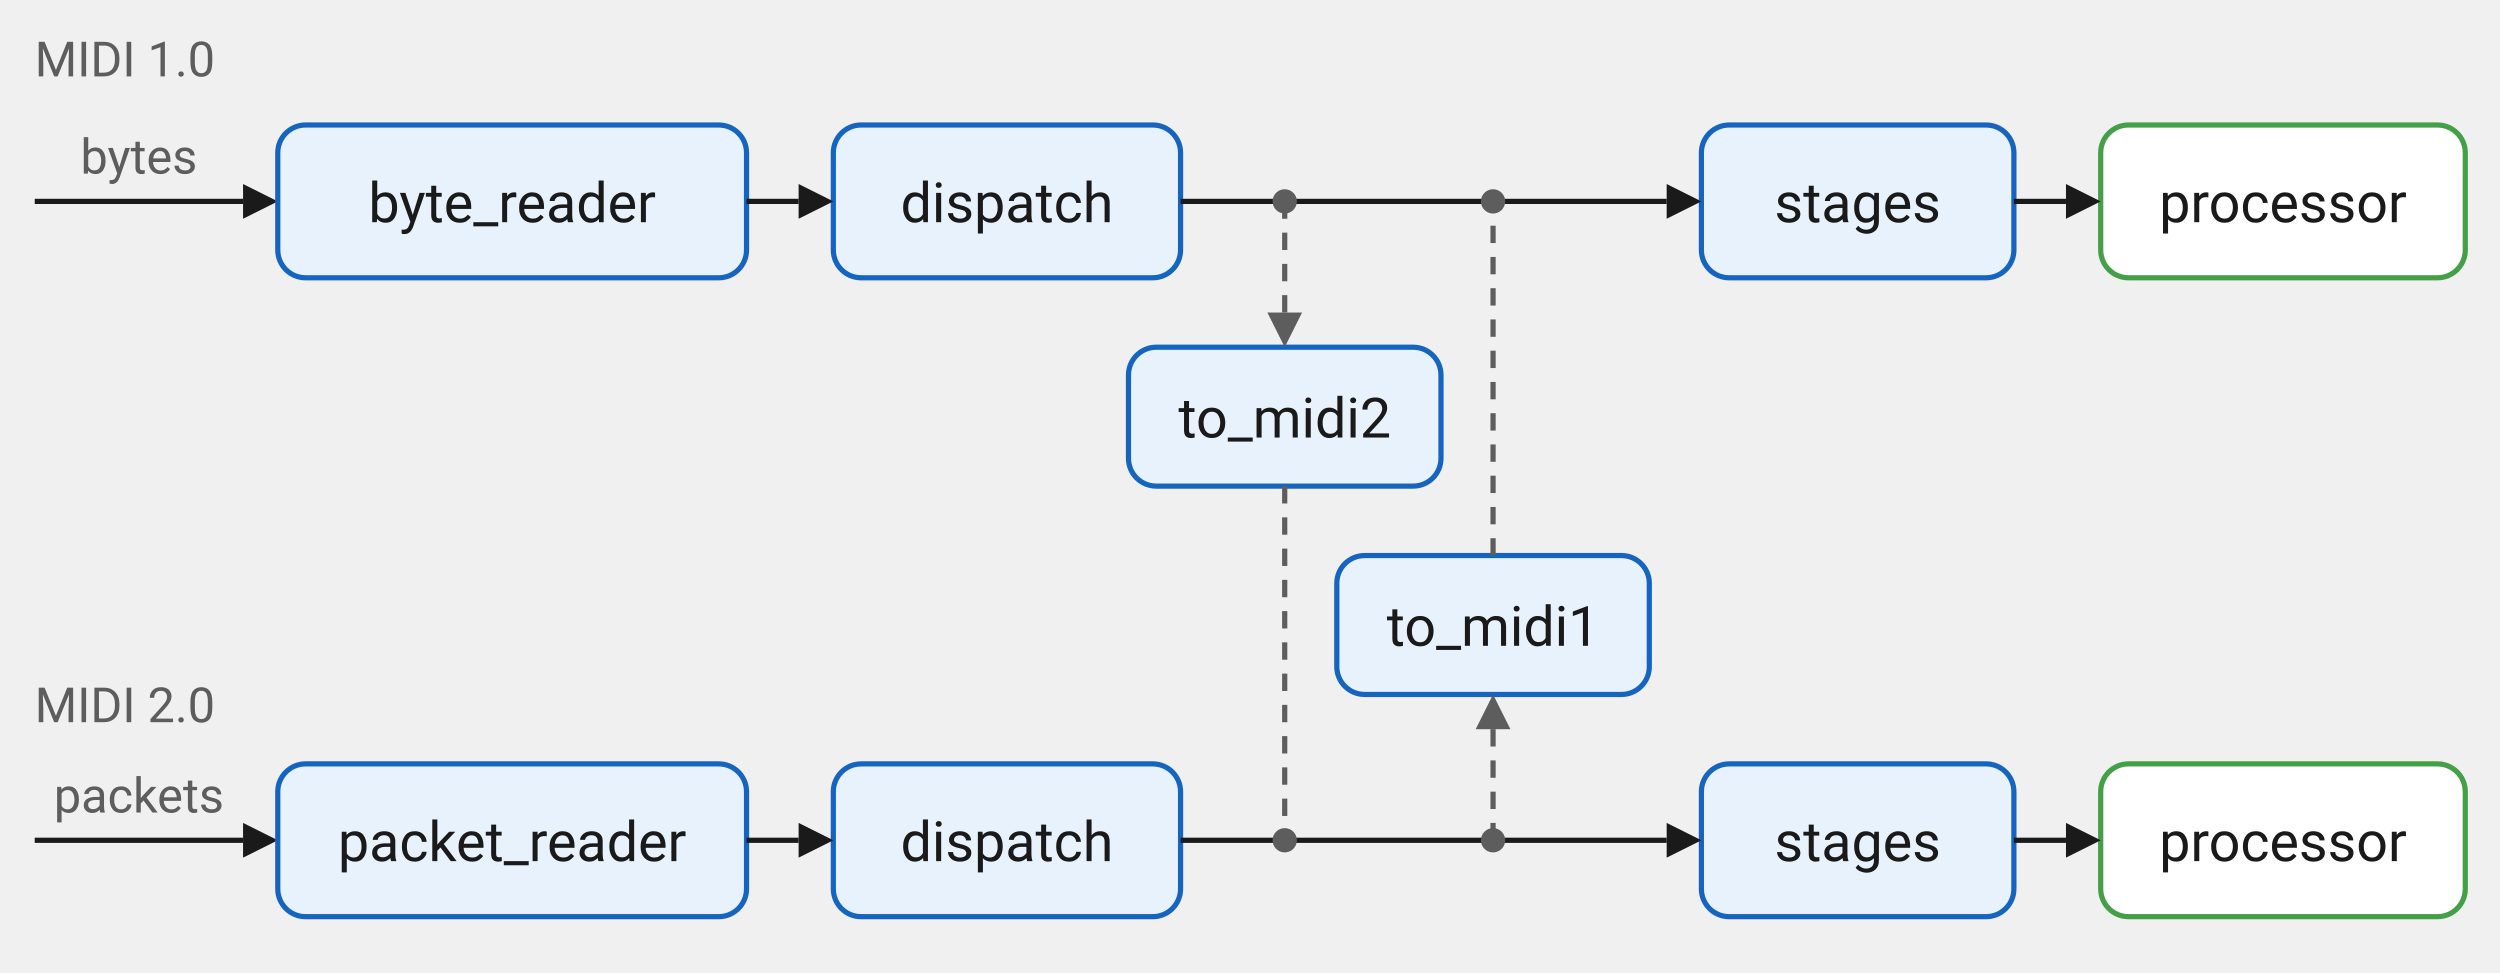
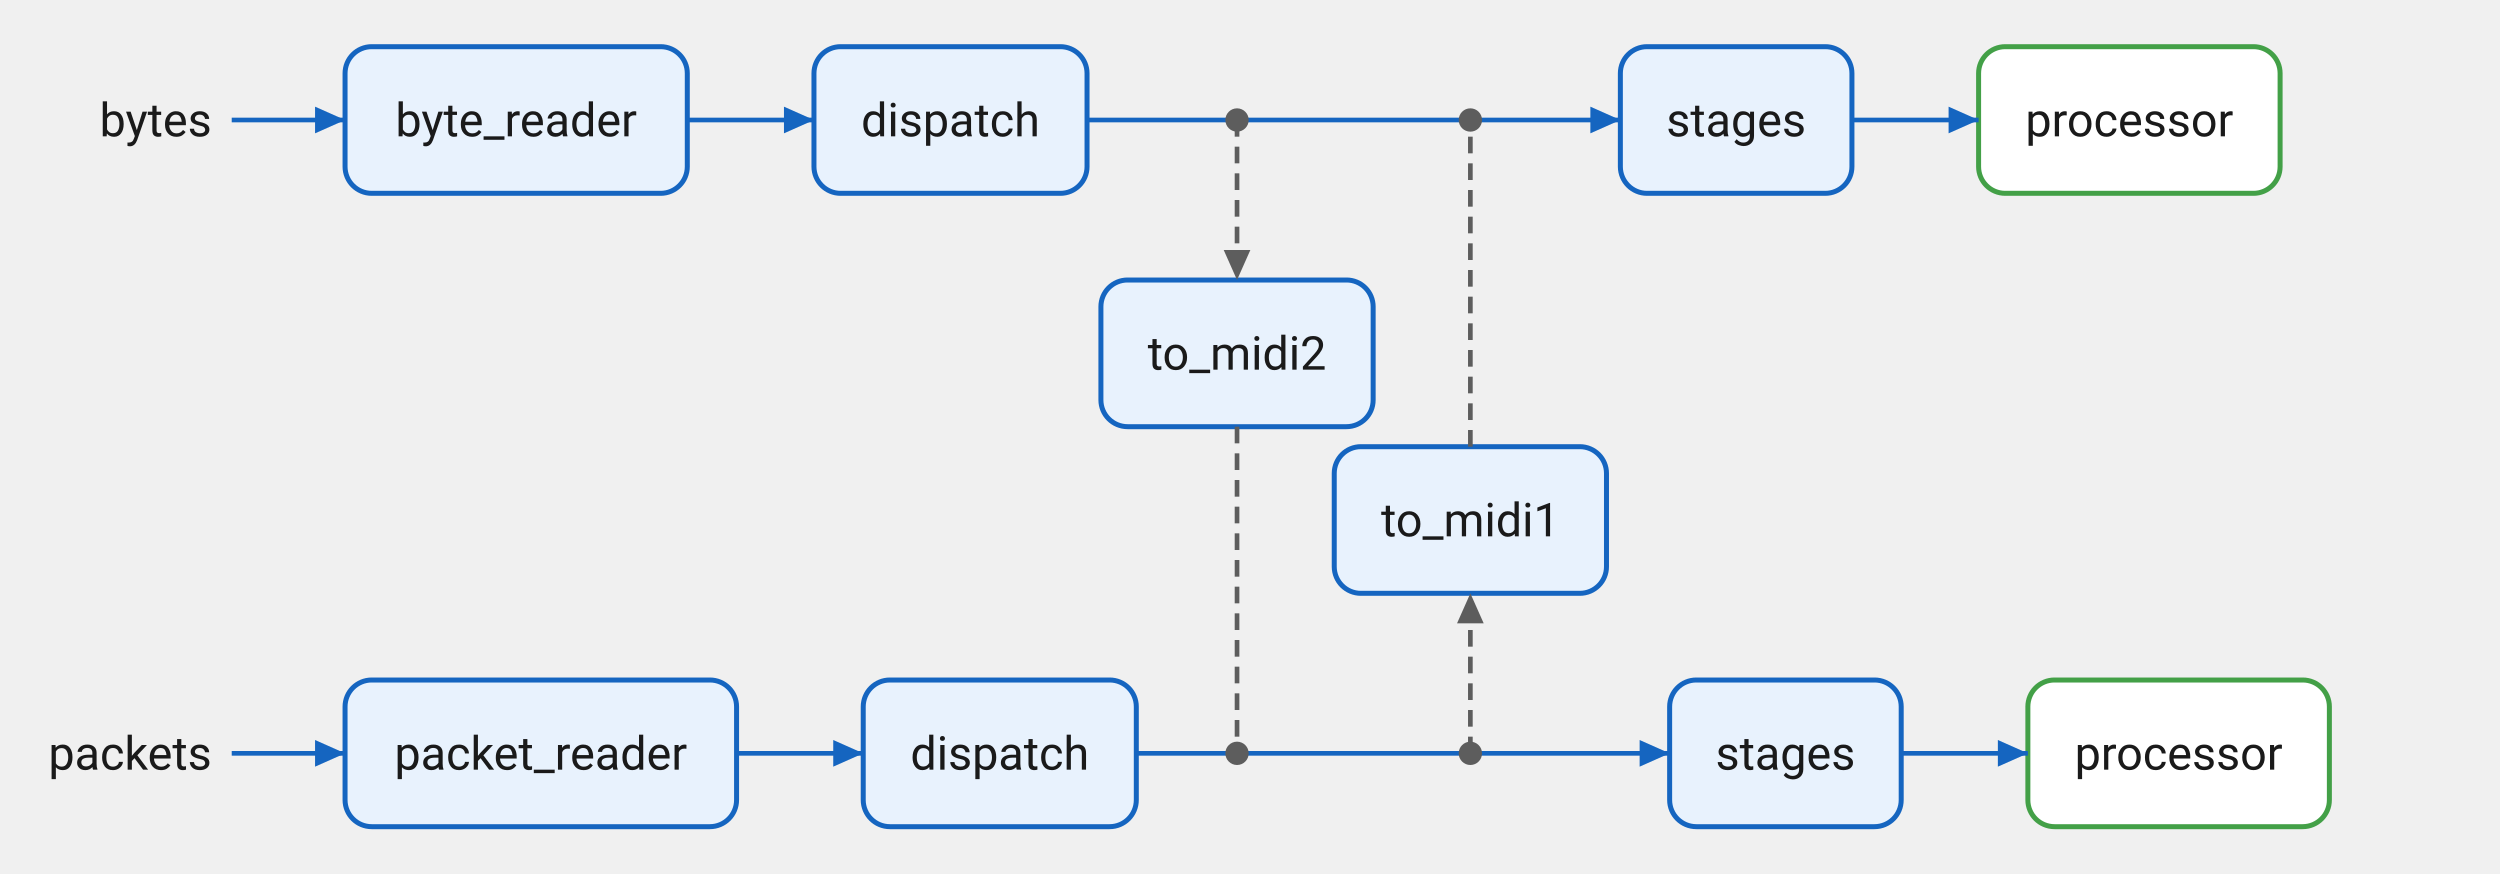
- <svg xmlns="http://www.w3.org/2000/svg" viewBox="0 0 720 280" font-family="-apple-system, BlinkMacSystemFont, &quot;Segoe UI&quot;, Roboto, Helvetica, Arial, sans-serif, &quot;Apple Color Emoji&quot;, &quot;Segoe UI Emoji&quot;, &quot;Segoe UI Symbol&quot;">
-   <text x="10" y="22" font-size="14" fill="#5d5d5d">MIDI 1.0</text>
-   <text x="10" y="208" font-size="14" fill="#5d5d5d">MIDI 2.0</text>
-   <text x="40" y="50" font-size="14" fill="#5d5d5d" text-anchor="middle">bytes</text>
-   <line x1="10" y1="58" x2="70" y2="58" stroke="#1a1a1a" stroke-width="1.5" />
-   <polygon points="80,58 70,53 70,63" fill="#1a1a1a" />
-   <rect x="80" y="36" width="135" height="44" rx="8" fill="#e8f2fd" stroke="#1565c0" stroke-width="1.5" />
-   <text x="147.5" y="64" font-size="16" fill="#1a1a1a" text-anchor="middle">byte_reader</text>
-   <rect x="240" y="36" width="100" height="44" rx="8" fill="#e8f2fd" stroke="#1565c0" stroke-width="1.5" />
-   <text x="290" y="64" font-size="16" fill="#1a1a1a" text-anchor="middle">dispatch</text>
-   <rect x="490" y="36" width="90" height="44" rx="8" fill="#e8f2fd" stroke="#1565c0" stroke-width="1.5" />
-   <text x="535" y="64" font-size="16" fill="#1a1a1a" text-anchor="middle">stages</text>
-   <rect x="605" y="36" width="105" height="44" rx="8" fill="#ffffff" stroke="#43a047" stroke-width="1.5" />
-   <text x="657.5" y="64" font-size="16" fill="#1a1a1a" text-anchor="middle">processor</text>
-   <line x1="215" y1="58" x2="230" y2="58" stroke="#1a1a1a" stroke-width="1.5" />
-   <polygon points="240,58 230,53 230,63" fill="#1a1a1a" />
-   <line x1="340" y1="58" x2="480" y2="58" stroke="#1a1a1a" stroke-width="1.5" />
-   <polygon points="490,58 480,53 480,63" fill="#1a1a1a" />
-   <line x1="580" y1="58" x2="595" y2="58" stroke="#1a1a1a" stroke-width="1.5" />
-   <polygon points="605,58 595,53 595,63" fill="#1a1a1a" />
-   <text x="40" y="234" font-size="14" fill="#5d5d5d" text-anchor="middle">packets</text>
-   <line x1="10" y1="242" x2="70" y2="242" stroke="#1a1a1a" stroke-width="1.5" />
-   <polygon points="80,242 70,237 70,247" fill="#1a1a1a" />
-   <rect x="80" y="220" width="135" height="44" rx="8" fill="#e8f2fd" stroke="#1565c0" stroke-width="1.5" />
-   <text x="147.5" y="248" font-size="16" fill="#1a1a1a" text-anchor="middle">packet_reader</text>
-   <rect x="240" y="220" width="100" height="44" rx="8" fill="#e8f2fd" stroke="#1565c0" stroke-width="1.5" />
-   <text x="290" y="248" font-size="16" fill="#1a1a1a" text-anchor="middle">dispatch</text>
-   <rect x="490" y="220" width="90" height="44" rx="8" fill="#e8f2fd" stroke="#1565c0" stroke-width="1.5" />
-   <text x="535" y="248" font-size="16" fill="#1a1a1a" text-anchor="middle">stages</text>
-   <rect x="605" y="220" width="105" height="44" rx="8" fill="#ffffff" stroke="#43a047" stroke-width="1.5" />
-   <text x="657.5" y="248" font-size="16" fill="#1a1a1a" text-anchor="middle">processor</text>
-   <line x1="215" y1="242" x2="230" y2="242" stroke="#1a1a1a" stroke-width="1.5" />
-   <polygon points="240,242 230,237 230,247" fill="#1a1a1a" />
-   <line x1="340" y1="242" x2="480" y2="242" stroke="#1a1a1a" stroke-width="1.5" />
-   <polygon points="490,242 480,237 480,247" fill="#1a1a1a" />
-   <line x1="580" y1="242" x2="595" y2="242" stroke="#1a1a1a" stroke-width="1.5" />
-   <polygon points="605,242 595,237 595,247" fill="#1a1a1a" />
-   <rect x="325" y="100" width="90" height="40" rx="8" fill="#e8f2fd" stroke="#1565c0" stroke-width="1.5" />
-   <text x="370" y="126" font-size="16" fill="#1a1a1a" text-anchor="middle">to_midi2</text>
-   <rect x="385" y="160" width="90" height="40" rx="8" fill="#e8f2fd" stroke="#1565c0" stroke-width="1.5" />
-   <text x="430" y="186" font-size="16" fill="#1a1a1a" text-anchor="middle">to_midi1</text>
-   <circle cx="370" cy="58" r="3.5" fill="#5d5d5d" />
-   <line x1="370" y1="58" x2="370" y2="90" stroke="#5d5d5d" stroke-width="1.5" stroke-dasharray="5 4" />
-   <polygon points="370,100 365,90 375,90" fill="#5d5d5d" />
-   <line x1="370" y1="140" x2="370" y2="242" stroke="#5d5d5d" stroke-width="1.5" stroke-dasharray="5 4" />
-   <circle cx="370" cy="242" r="3.5" fill="#5d5d5d" />
-   <circle cx="430" cy="242" r="3.5" fill="#5d5d5d" />
-   <line x1="430" y1="242" x2="430" y2="210" stroke="#5d5d5d" stroke-width="1.5" stroke-dasharray="5 4" />
-   <polygon points="430,200 425,210 435,210" fill="#5d5d5d" />
-   <line x1="430" y1="160" x2="430" y2="58" stroke="#5d5d5d" stroke-width="1.5" stroke-dasharray="5 4" />
-   <circle cx="430" cy="58" r="3.5" fill="#5d5d5d" />
+ <svg xmlns="http://www.w3.org/2000/svg" width="750" height="262" viewBox="0 0 750 262" font-family="-apple-system, BlinkMacSystemFont, &quot;Segoe UI&quot;, Roboto, Helvetica, Arial, sans-serif, &quot;Apple Color Emoji&quot;, &quot;Segoe UI Emoji&quot;, &quot;Segoe UI Symbol&quot;" font-size="14">
+   <rect x="103.516" y="14" width="102.672" height="44" rx="8" fill="#e8f2fd" stroke="#1565c0" stroke-width="1.5" />
+   <text x="154.852" y="40.9" text-anchor="middle" fill="#1a1a1a">byte_reader</text>
+   <rect x="244.188" y="14" width="81.922" height="44" rx="8" fill="#e8f2fd" stroke="#1565c0" stroke-width="1.5" />
+   <text x="285.148" y="40.9" text-anchor="middle" fill="#1a1a1a">dispatch</text>
+   <rect x="486.109" y="14" width="69.469" height="44" rx="8" fill="#e8f2fd" stroke="#1565c0" stroke-width="1.5" />
+   <text x="520.844" y="40.9" text-anchor="middle" fill="#1a1a1a">stages</text>
+   <rect x="593.578" y="14" width="90.453" height="44" rx="8" fill="#ffffff" stroke="#43a047" stroke-width="1.5" />
+   <text x="638.805" y="40.9" text-anchor="middle" fill="#1a1a1a">processor</text>
+   <rect x="103.516" y="204" width="117.453" height="44" rx="8" fill="#e8f2fd" stroke="#1565c0" stroke-width="1.5" />
+   <text x="162.242" y="230.9" text-anchor="middle" fill="#1a1a1a">packet_reader</text>
+   <rect x="258.969" y="204" width="81.922" height="44" rx="8" fill="#e8f2fd" stroke="#1565c0" stroke-width="1.5" />
+   <text x="299.93" y="230.9" text-anchor="middle" fill="#1a1a1a">dispatch</text>
+   <rect x="500.891" y="204" width="69.469" height="44" rx="8" fill="#e8f2fd" stroke="#1565c0" stroke-width="1.5" />
+   <text x="535.625" y="230.9" text-anchor="middle" fill="#1a1a1a">stages</text>
+   <rect x="608.359" y="204" width="90.453" height="44" rx="8" fill="#ffffff" stroke="#43a047" stroke-width="1.5" />
+   <text x="653.586" y="230.9" text-anchor="middle" fill="#1a1a1a">processor</text>
+   <rect x="330.273" y="84" width="81.672" height="44" rx="8" fill="#e8f2fd" stroke="#1565c0" stroke-width="1.5" />
+   <text x="371.109" y="110.9" text-anchor="middle" fill="#1a1a1a">to_midi2</text>
+   <rect x="400.273" y="134" width="81.672" height="44" rx="8" fill="#e8f2fd" stroke="#1565c0" stroke-width="1.5" />
+   <text x="441.109" y="160.9" text-anchor="middle" fill="#1a1a1a">to_midi1</text>
+   <line x1="69.516" y1="36" x2="103.516" y2="36" stroke="#1565c0" stroke-width="1.4" />
+   <line x1="206.188" y1="36" x2="244.188" y2="36" stroke="#1565c0" stroke-width="1.4" />
+   <line x1="326.109" y1="36" x2="486.109" y2="36" stroke="#1565c0" stroke-width="1.4" />
+   <line x1="555.578" y1="36" x2="593.578" y2="36" stroke="#1565c0" stroke-width="1.4" />
+   <line x1="69.516" y1="226" x2="103.516" y2="226" stroke="#1565c0" stroke-width="1.4" />
+   <line x1="220.969" y1="226" x2="258.969" y2="226" stroke="#1565c0" stroke-width="1.4" />
+   <line x1="340.891" y1="226" x2="500.891" y2="226" stroke="#1565c0" stroke-width="1.4" />
+   <line x1="570.359" y1="226" x2="608.359" y2="226" stroke="#1565c0" stroke-width="1.4" />
+   <line x1="371.109" y1="36" x2="371.109" y2="84" stroke="#5d5d5d" stroke-width="1.4" stroke-dasharray="5,3" />
+   <line x1="371.109" y1="128" x2="371.109" y2="226" stroke="#5d5d5d" stroke-width="1.4" stroke-dasharray="5,3" />
+   <line x1="441.109" y1="226" x2="441.109" y2="178" stroke="#5d5d5d" stroke-width="1.4" stroke-dasharray="5,3" />
+   <line x1="441.109" y1="134" x2="441.109" y2="36" stroke="#5d5d5d" stroke-width="1.4" stroke-dasharray="5,3" />
+   <circle cx="371.109" cy="36" r="3.5" fill="#5d5d5d" />
+   <circle cx="371.109" cy="226" r="3.5" fill="#5d5d5d" />
+   <circle cx="441.109" cy="36" r="3.5" fill="#5d5d5d" />
+   <circle cx="441.109" cy="226" r="3.5" fill="#5d5d5d" />
+   <text x="63.516" y="40.9" text-anchor="end" fill="#1a1a1a">bytes</text>
+   <text x="63.516" y="230.9" text-anchor="end" fill="#1a1a1a">packets</text>
+   <polygon points="103.516,36 94.516,40 94.516,32" fill="#1565c0" />
+   <polygon points="244.188,36 235.188,40 235.188,32" fill="#1565c0" />
+   <polygon points="486.109,36 477.109,40 477.109,32" fill="#1565c0" />
+   <polygon points="593.578,36 584.578,40 584.578,32" fill="#1565c0" />
+   <polygon points="103.516,226 94.516,230 94.516,222" fill="#1565c0" />
+   <polygon points="258.969,226 249.969,230 249.969,222" fill="#1565c0" />
+   <polygon points="500.891,226 491.891,230 491.891,222" fill="#1565c0" />
+   <polygon points="608.359,226 599.359,230 599.359,222" fill="#1565c0" />
+   <polygon points="371.109,84 367.109,75 375.109,75" fill="#5d5d5d" />
+   <polygon points="441.109,178 445.109,187 437.109,187" fill="#5d5d5d" />
</svg>
